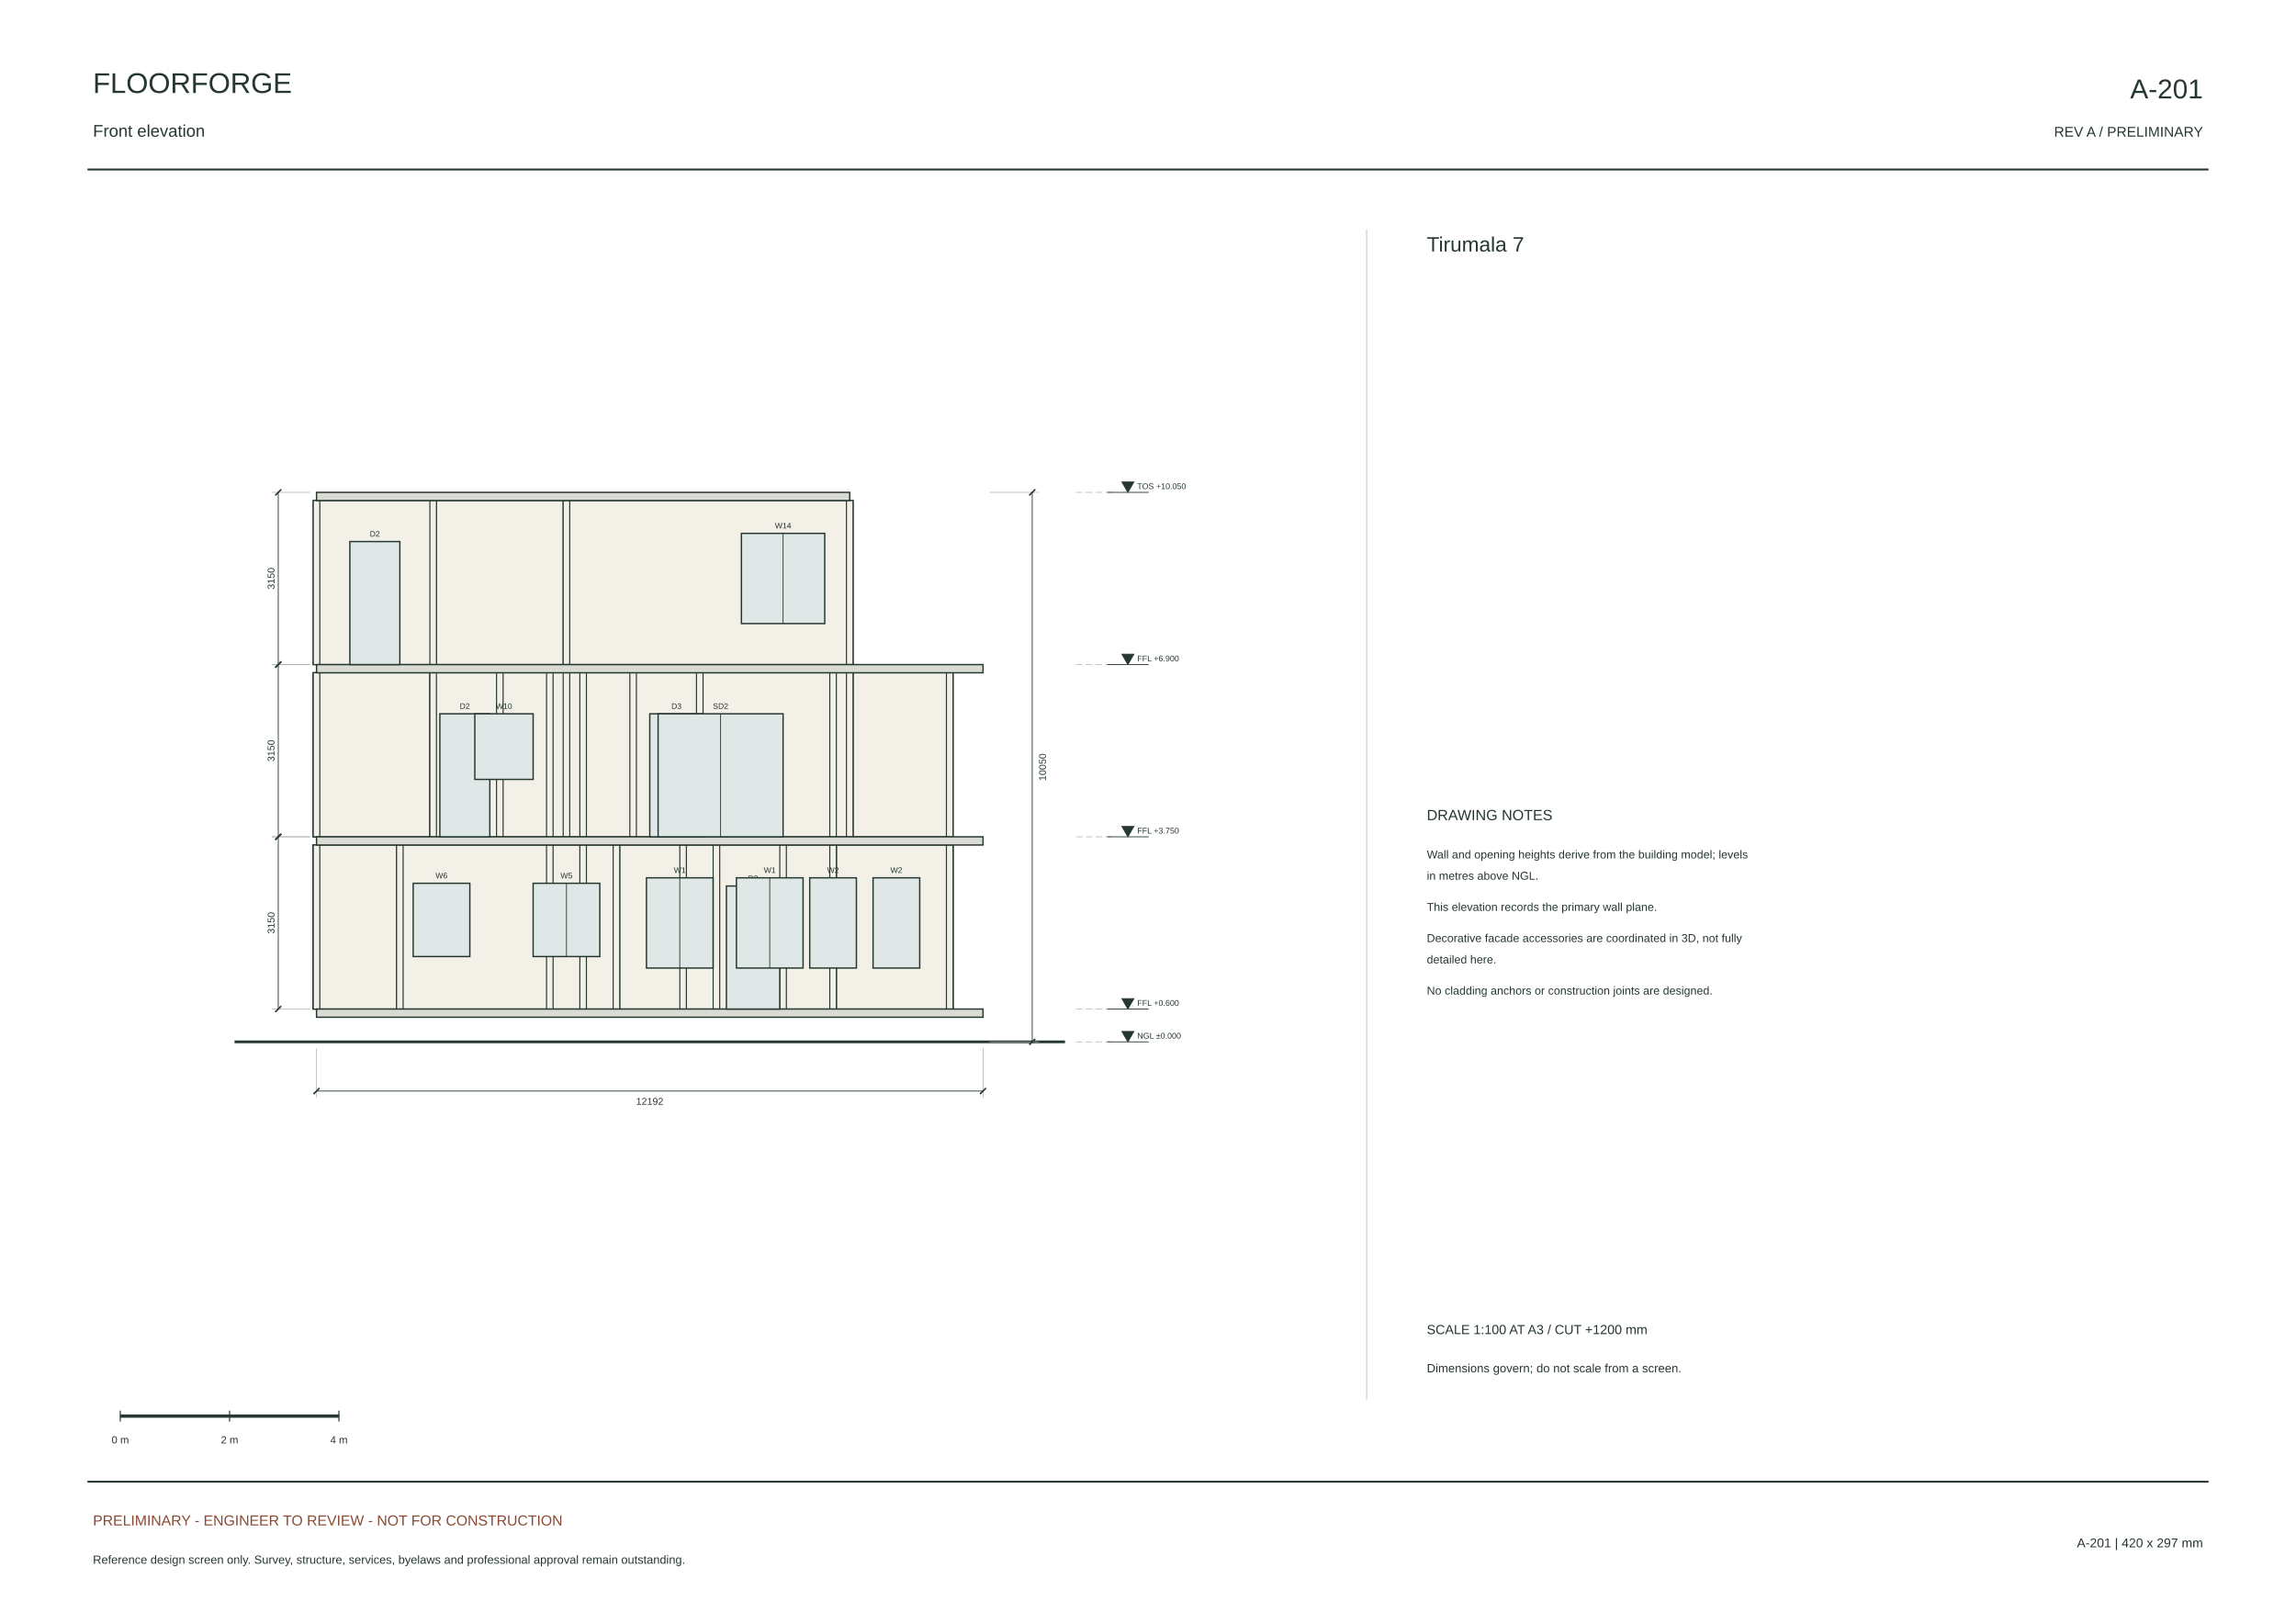
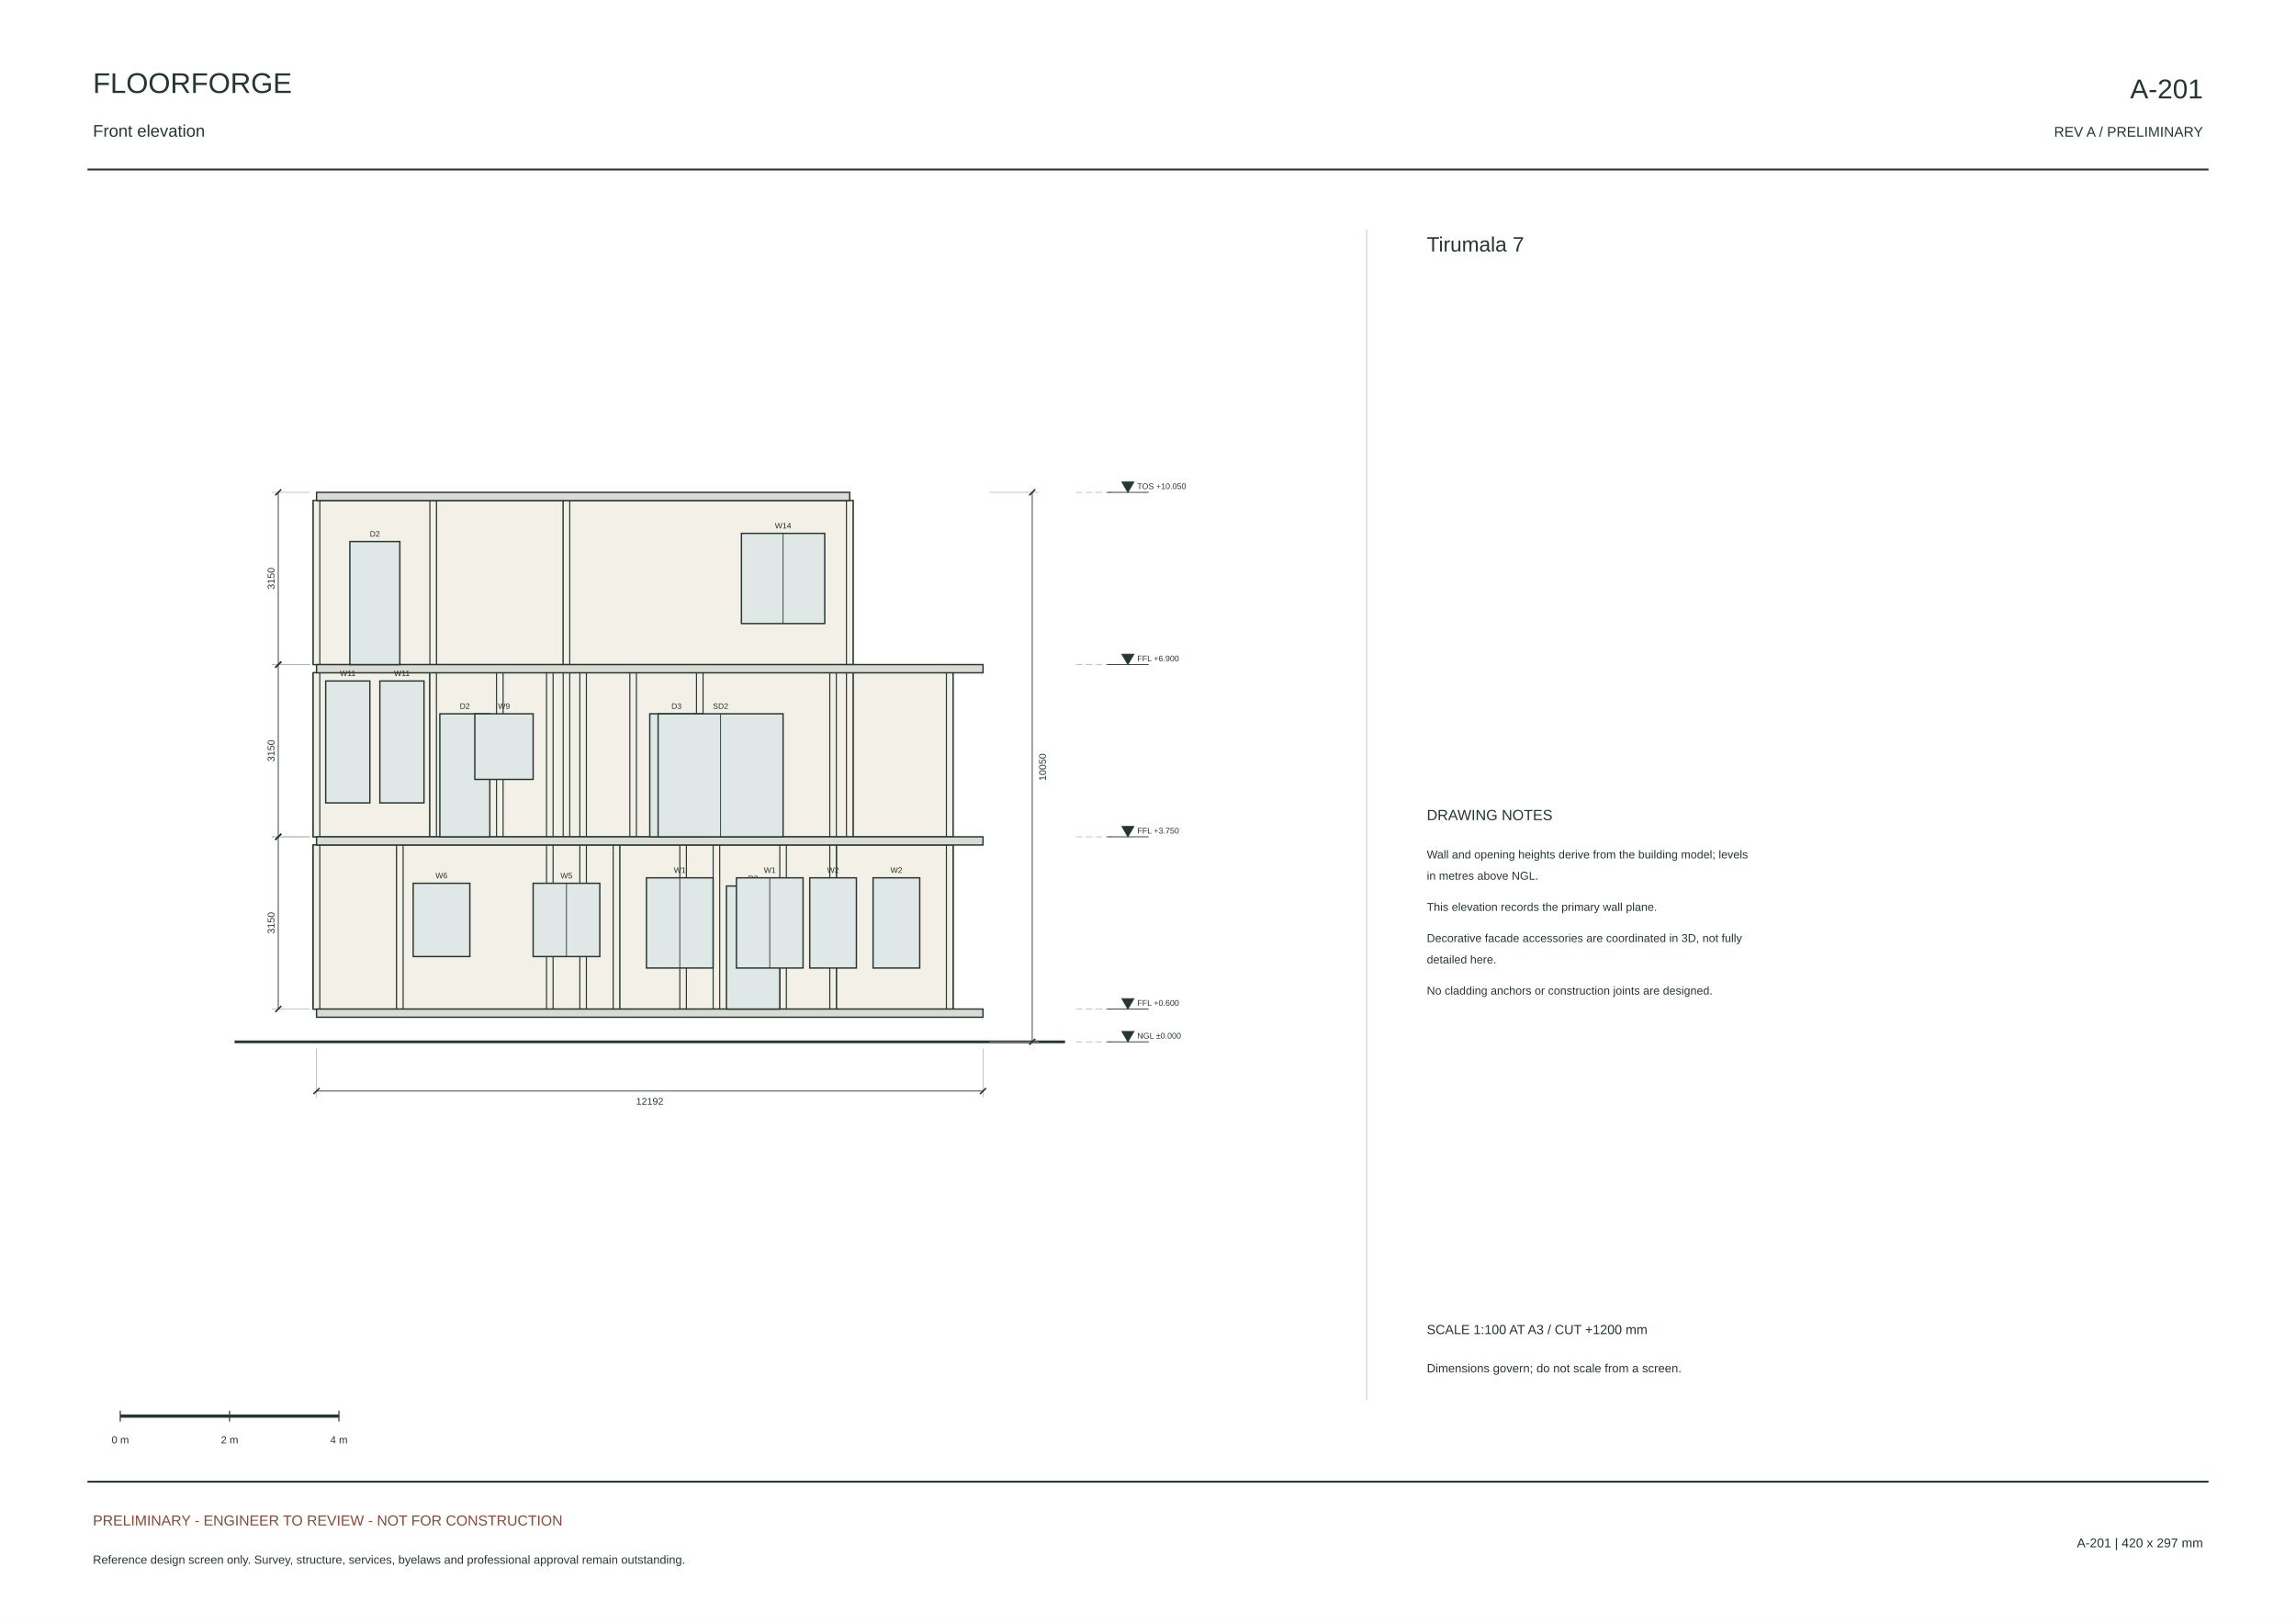
<svg xmlns="http://www.w3.org/2000/svg" width="420mm" height="297mm" viewBox="0 0 420 297">
  <rect width="420" height="297" fill="white" />
  <g font-family="Arial,Helvetica,sans-serif">
    <path d="M 16 31 H 404 M 16 271 H 404" stroke="#25372f" stroke-width=".35" />
    <text x="17" y="17" fill="#25372f" font-size="5.2" text-anchor="start">FLOORFORGE</text>
    <text x="17" y="25" fill="#25372f" font-size="3.1" text-anchor="start">Front elevation</text>
    <text x="403" y="18" fill="#25372f" font-size="5" text-anchor="end">A-201</text>
    <text x="403" y="25" fill="#25372f" font-size="2.6" text-anchor="end">REV A / PRELIMINARY</text>
    <polygon points="99.975,184.55 174.327,184.55 174.327,154.55 99.975,154.55" fill="#f2f0e7" stroke="#25372f" stroke-width="0.2" />
    <polygon points="57.303,184.55 101.174,184.55 101.174,154.55 57.303,154.55" fill="#f2f0e7" stroke="#25372f" stroke-width="0.2" />
    <polygon points="124.359,184.55 143.846,184.55 143.846,154.55 124.359,154.55" fill="#f2f0e7" stroke="#25372f" stroke-width="0.2" />
    <polygon points="99.975,184.55 125.558,184.55 125.558,154.55 99.975,154.55" fill="#f2f0e7" stroke="#25372f" stroke-width="0.2" />
    <polygon points="130.454,184.55 174.327,184.55 174.327,154.55 130.454,154.55" fill="#f2f0e7" stroke="#25372f" stroke-width="0.2" />
    <polygon points="57.303,184.55 101.174,184.55 101.174,154.55 57.303,154.55" fill="#f2f0e7" stroke="#25372f" stroke-width="0.2" />
    <polygon points="130.454,184.55 174.327,184.55 174.327,154.55 130.454,154.55" fill="#f2f0e7" stroke="#25372f" stroke-width="0.2" />
    <polygon points="106.07,184.55 152.99,184.55 152.99,154.55 106.07,154.55" fill="#f2f0e7" stroke="#25372f" stroke-width="0.2" />
    <polygon points="57.303,184.55 73.743,184.55 73.743,154.55 57.303,154.55" fill="#f2f0e7" stroke="#25372f" stroke-width="0.2" />
    <polygon points="106.07,184.55 152.99,184.55 152.99,154.55 106.07,154.55" fill="#f2f0e7" stroke="#25372f" stroke-width="0.2" />
    <polygon points="57.303,184.55 73.743,184.55 73.743,154.55 57.303,154.55" fill="#f2f0e7" stroke="#25372f" stroke-width="0.2" />
    <polygon points="72.543,184.55 113.367,184.55 113.367,154.55 72.543,154.55" fill="#f2f0e7" stroke="#25372f" stroke-width="0.2" />
    <polygon points="173.126,184.55 174.327,184.55 174.327,154.55 173.126,154.55" fill="#f2f0e7" stroke="#25372f" stroke-width="0.2" />
    <polygon points="151.791,184.55 152.99,184.55 152.99,154.55 151.791,154.55" fill="#f2f0e7" stroke="#25372f" stroke-width="0.2" />
    <polygon points="142.647,184.55 143.846,184.55 143.846,154.55 142.647,154.55" fill="#f2f0e7" stroke="#25372f" stroke-width="0.2" />
    <polygon points="130.454,184.55 131.655,184.55 131.655,154.55 130.454,154.55" fill="#f2f0e7" stroke="#25372f" stroke-width="0.2" />
    <polygon points="124.359,184.55 125.558,184.55 125.558,154.55 124.359,154.55" fill="#f2f0e7" stroke="#25372f" stroke-width="0.2" />
    <polygon points="112.166,184.55 113.367,184.55 113.367,154.55 112.166,154.55" fill="#f2f0e7" stroke="#25372f" stroke-width="0.2" />
    <polygon points="106.07,184.55 107.27,184.55 107.27,154.55 106.07,154.55" fill="#f2f0e7" stroke="#25372f" stroke-width="0.2" />
    <polygon points="99.975,184.55 101.174,184.55 101.174,154.55 99.975,154.55" fill="#f2f0e7" stroke="#25372f" stroke-width="0.2" />
    <polygon points="72.543,184.55 73.743,184.55 73.743,154.55 72.543,154.55" fill="#f2f0e7" stroke="#25372f" stroke-width="0.2" />
    <polygon points="57.303,184.55 58.502,184.55 58.502,154.55 57.303,154.55" fill="#f2f0e7" stroke="#25372f" stroke-width="0.2" />
    <polygon points="99.975,153.05 174.327,153.05 174.327,123.05 99.975,123.05" fill="#f2f0e7" stroke="#25372f" stroke-width="0.2" />
    <polygon points="57.303,153.05 92.031,153.05 92.031,123.05 57.303,123.05" fill="#f2f0e7" stroke="#25372f" stroke-width="0.2" />
    <polygon points="90.831,153.05 128.607,153.05 128.607,123.05 90.831,123.05" fill="#f2f0e7" stroke="#25372f" stroke-width="0.2" />
    <polygon points="106.07,153.05 128.607,153.05 128.607,123.05 106.07,123.05" fill="#f2f0e7" stroke="#25372f" stroke-width="0.2" />
    <polygon points="57.303,153.05 92.031,153.05 92.031,123.05 57.303,123.05" fill="#f2f0e7" stroke="#25372f" stroke-width="0.2" />
    <polygon points="127.406,153.05 174.327,153.05 174.327,123.05 127.406,123.05" fill="#f2f0e7" stroke="#25372f" stroke-width="0.2" />
    <polygon points="115.215,153.05 156.038,153.05 156.038,123.05 115.215,123.05" fill="#f2f0e7" stroke="#25372f" stroke-width="0.2" />
    <polygon points="57.303,153.05 79.838,153.05 79.838,123.05 57.303,123.05" fill="#f2f0e7" stroke="#25372f" stroke-width="0.2" />
    <polygon points="78.638,153.05 104.222,153.05 104.222,123.05 78.638,123.05" fill="#f2f0e7" stroke="#25372f" stroke-width="0.2" />
    <polygon points="78.638,153.05 156.038,153.05 156.038,123.05 78.638,123.05" fill="#f2f0e7" stroke="#25372f" stroke-width="0.2" />
    <polygon points="173.126,153.05 174.327,153.05 174.327,123.05 173.126,123.05" fill="#f2f0e7" stroke="#25372f" stroke-width="0.2" />
    <polygon points="154.839,153.05 156.038,153.05 156.038,123.05 154.839,123.05" fill="#f2f0e7" stroke="#25372f" stroke-width="0.2" />
    <polygon points="151.791,153.05 152.99,153.05 152.99,123.05 151.791,123.05" fill="#f2f0e7" stroke="#25372f" stroke-width="0.2" />
    <polygon points="127.406,153.05 128.607,153.05 128.607,123.05 127.406,123.05" fill="#f2f0e7" stroke="#25372f" stroke-width="0.2" />
    <polygon points="115.215,153.05 116.415,153.05 116.415,123.05 115.215,123.05" fill="#f2f0e7" stroke="#25372f" stroke-width="0.2" />
    <polygon points="106.07,153.05 107.27,153.05 107.27,123.05 106.07,123.05" fill="#f2f0e7" stroke="#25372f" stroke-width="0.2" />
    <polygon points="103.022,153.05 104.222,153.05 104.222,123.05 103.022,123.05" fill="#f2f0e7" stroke="#25372f" stroke-width="0.2" />
    <polygon points="99.975,153.05 101.174,153.05 101.174,123.05 99.975,123.05" fill="#f2f0e7" stroke="#25372f" stroke-width="0.2" />
    <polygon points="90.831,153.05 92.031,153.05 92.031,123.05 90.831,123.05" fill="#f2f0e7" stroke="#25372f" stroke-width="0.2" />
    <polygon points="78.638,153.05 79.838,153.05 79.838,123.05 78.638,123.05" fill="#f2f0e7" stroke="#25372f" stroke-width="0.2" />
    <polygon points="57.303,153.05 58.502,153.05 58.502,123.05 57.303,123.05" fill="#f2f0e7" stroke="#25372f" stroke-width="0.2" />
    <polygon points="103.022,121.55 156.038,121.55 156.038,91.55 103.022,91.55" fill="#f2f0e7" stroke="#25372f" stroke-width="0.2" />
    <polygon points="57.303,121.55 104.222,121.55 104.222,91.55 57.303,91.55" fill="#f2f0e7" stroke="#25372f" stroke-width="0.2" />
    <polygon points="78.638,121.55 104.222,121.55 104.222,91.55 78.638,91.55" fill="#f2f0e7" stroke="#25372f" stroke-width="0.2" />
    <polygon points="103.022,121.55 156.038,121.55 156.038,91.55 103.022,91.55" fill="#f2f0e7" stroke="#25372f" stroke-width="0.2" />
    <polygon points="57.303,121.55 79.838,121.55 79.838,91.55 57.303,91.55" fill="#f2f0e7" stroke="#25372f" stroke-width="0.2" />
    <polygon points="154.839,121.55 156.038,121.55 156.038,91.55 154.839,91.55" fill="#f2f0e7" stroke="#25372f" stroke-width="0.2" />
    <polygon points="103.022,121.55 104.222,121.55 104.222,91.55 103.022,91.55" fill="#f2f0e7" stroke="#25372f" stroke-width="0.2" />
    <polygon points="78.638,121.55 79.838,121.55 79.838,91.55 78.638,91.55" fill="#f2f0e7" stroke="#25372f" stroke-width="0.2" />
    <polygon points="57.303,121.55 58.502,121.55 58.502,91.55 57.303,91.55" fill="#f2f0e7" stroke="#25372f" stroke-width="0.2" />
    <polygon points="57.903,186.05 179.822,186.05 179.822,184.55 57.903,184.55" fill="#dadbd4" stroke="#25372f" stroke-width="0.25" />
    <polygon points="57.903,154.55 179.822,154.55 179.822,153.05 57.903,153.05" fill="#dadbd4" stroke="#25372f" stroke-width="0.25" />
    <polygon points="57.903,123.05 179.822,123.05 179.822,121.55 57.903,121.55" fill="#dadbd4" stroke="#25372f" stroke-width="0.25" />
    <polygon points="57.903,91.55 155.439,91.55 155.439,90.05 57.903,90.05" fill="#dadbd4" stroke="#25372f" stroke-width="0.25" />
    <path d="M 42.903 190.55 L 194.822 190.55" fill="none" stroke="#25372f" stroke-width="0.5" />
    <polygon points="132.883,184.55 142.637,184.55 142.637,162.05 132.883,162.05" fill="#dfe8e7" stroke="#25372f" stroke-width="0.25" />
    <text x="137.76" y="161.15" fill="#25372f" font-size="1.45" text-anchor="middle">D3</text>
    <polygon points="159.706,177.05 168.24,177.05 168.24,160.55 159.706,160.55" fill="#dfe8e7" stroke="#25372f" stroke-width="0.25" />
    <text x="163.973" y="159.65" fill="#25372f" font-size="1.45" text-anchor="middle">W2</text>
    <polygon points="148.123,177.05 156.658,177.05 156.658,160.55 148.123,160.55" fill="#dfe8e7" stroke="#25372f" stroke-width="0.25" />
    <text x="152.391" y="159.65" fill="#25372f" font-size="1.45" text-anchor="middle">W2</text>
    <polygon points="134.712,177.05 146.904,177.05 146.904,160.55 134.712,160.55" fill="#dfe8e7" stroke="#25372f" stroke-width="0.25" />
    <path d="M 140.808 177.05 L 140.808 160.55" fill="none" stroke="#25372f" stroke-width="0.15" />
    <text x="140.808" y="159.65" fill="#25372f" font-size="1.45" text-anchor="middle">W1</text>
    <polygon points="118.253,177.05 130.445,177.05 130.445,160.55 118.253,160.55" fill="#dfe8e7" stroke="#25372f" stroke-width="0.25" />
    <path d="M 124.349 177.05 L 124.349 160.55" fill="none" stroke="#25372f" stroke-width="0.15" />
    <text x="124.349" y="159.65" fill="#25372f" font-size="1.45" text-anchor="middle">W1</text>
    <polygon points="97.526,174.95 109.719,174.95 109.719,161.55 97.526,161.55" fill="#dfe8e7" stroke="#25372f" stroke-width="0.25" />
    <path d="M 103.623 174.95 L 103.623 161.55" fill="none" stroke="#25372f" stroke-width="0.15" />
    <text x="103.623" y="160.65" fill="#25372f" font-size="1.45" text-anchor="middle">W5</text>
    <polygon points="75.581,174.95 85.944,174.95 85.944,161.55 75.581,161.55" fill="#dfe8e7" stroke="#25372f" stroke-width="0.25" />
    <text x="80.763" y="160.65" fill="#25372f" font-size="1.45" text-anchor="middle">W6</text>
    <polygon points="118.862,153.05 128.616,153.05 128.616,130.55 118.862,130.55" fill="#dfe8e7" stroke="#25372f" stroke-width="0.25" />
    <text x="123.739" y="129.65" fill="#25372f" font-size="1.45" text-anchor="middle">D3</text>
    <polygon points="120.386,153.05 143.246,153.05 143.246,130.55 120.386,130.55" fill="#dfe8e7" stroke="#25372f" stroke-width="0.25" />
    <path d="M 131.816 153.05 L 131.816 130.55" fill="none" stroke="#25372f" stroke-width="0.15" />
    <text x="131.816" y="129.65" fill="#25372f" font-size="1.45" text-anchor="middle">SD2</text>
    <polygon points="80.458,153.05 89.602,153.05 89.602,130.55 80.458,130.55" fill="#dfe8e7" stroke="#25372f" stroke-width="0.25" />
    <text x="85.03" y="129.65" fill="#25372f" font-size="1.45" text-anchor="middle">D2</text>
    <polygon points="86.859,142.55 97.526,142.55 97.526,130.55 86.859,130.55" fill="#dfe8e7" stroke="#25372f" stroke-width="0.25" />
-     <text x="92.192" y="129.65" fill="#25372f" font-size="1.45" text-anchor="middle">W10</text>
+     <text x="92.192" y="129.65" fill="#25372f" font-size="1.45" text-anchor="middle">W9</text>
+     <polygon points="69.485,146.85 77.562,146.85 77.562,124.55 69.485,124.55" fill="#dfe8e7" stroke="#25372f" stroke-width="0.25" />
+     <text x="73.523" y="123.65" fill="#25372f" font-size="1.45" text-anchor="middle">W11</text>
+     <polygon points="59.579,146.85 67.656,146.85 67.656,124.55 59.579,124.55" fill="#dfe8e7" stroke="#25372f" stroke-width="0.25" />
+     <text x="63.617" y="123.65" fill="#25372f" font-size="1.45" text-anchor="middle">W11</text>
    <polygon points="63.998,121.55 73.142,121.55 73.142,99.05 63.998,99.05" fill="#dfe8e7" stroke="#25372f" stroke-width="0.25" />
    <text x="68.57" y="98.15" fill="#25372f" font-size="1.45" text-anchor="middle">D2</text>
    <polygon points="135.626,114.05 150.867,114.05 150.867,97.55 135.626,97.55" fill="#dfe8e7" stroke="#25372f" stroke-width="0.25" />
    <path d="M 143.246 114.05 L 143.246 97.55" fill="none" stroke="#25372f" stroke-width="0.15" />
    <text x="143.246" y="96.65" fill="#25372f" font-size="1.45" text-anchor="middle">W14</text>
    <path d="M 57.903 191.75 L 57.903 200.75" fill="none" stroke="#a8afa4" stroke-width="0.12" />
    <path d="M 179.822 191.75 L 179.822 200.75" fill="none" stroke="#a8afa4" stroke-width="0.12" />
    <path d="M 57.903 199.55 L 179.822 199.55" fill="none" stroke="#25372f" stroke-width="0.15" />
    <path d="M 57.352 200.1 L 58.453 199" fill="none" stroke="#25372f" stroke-width="0.28" />
    <path d="M 179.273 200.1 L 180.373 199" fill="none" stroke="#25372f" stroke-width="0.28" />
    <text x="118.862" y="202.05" fill="#25372f" font-size="1.8" text-anchor="middle">12192</text>
    <path d="M 181.023 190.55 L 190.023 190.55" fill="none" stroke="#a8afa4" stroke-width="0.12" />
    <path d="M 181.023 90.05 L 190.023 90.05" fill="none" stroke="#a8afa4" stroke-width="0.12" />
    <path d="M 188.822 190.55 L 188.822 90.05" fill="none" stroke="#25372f" stroke-width="0.15" />
    <path d="M 188.273 191.1 L 189.373 190" fill="none" stroke="#25372f" stroke-width="0.28" />
    <path d="M 188.273 90.6 L 189.373 89.5" fill="none" stroke="#25372f" stroke-width="0.28" />
    <text x="191.322" y="140.3" fill="#25372f" font-size="1.8" text-anchor="middle" transform="rotate(-90.0 191.3225 140.3)">10050</text>
    <path d="M 56.703 184.55 L 49.703 184.55" fill="none" stroke="#a8afa4" stroke-width="0.12" />
    <path d="M 56.703 153.05 L 49.703 153.05" fill="none" stroke="#a8afa4" stroke-width="0.12" />
    <path d="M 50.903 184.55 L 50.903 153.05" fill="none" stroke="#25372f" stroke-width="0.15" />
    <path d="M 50.352 185.1 L 51.453 184" fill="none" stroke="#25372f" stroke-width="0.28" />
    <path d="M 50.352 153.6 L 51.453 152.5" fill="none" stroke="#25372f" stroke-width="0.28" />
    <text x="50.203" y="168.8" fill="#25372f" font-size="1.8" text-anchor="middle" transform="rotate(-90.0 50.2025 168.8)">3150</text>
    <path d="M 56.703 153.05 L 49.703 153.05" fill="none" stroke="#a8afa4" stroke-width="0.12" />
    <path d="M 56.703 121.55 L 49.703 121.55" fill="none" stroke="#a8afa4" stroke-width="0.12" />
    <path d="M 50.903 153.05 L 50.903 121.55" fill="none" stroke="#25372f" stroke-width="0.15" />
    <path d="M 50.352 153.6 L 51.453 152.5" fill="none" stroke="#25372f" stroke-width="0.28" />
    <path d="M 50.352 122.1 L 51.453 121" fill="none" stroke="#25372f" stroke-width="0.28" />
    <text x="50.203" y="137.3" fill="#25372f" font-size="1.8" text-anchor="middle" transform="rotate(-90.0 50.2025 137.3)">3150</text>
    <path d="M 56.703 121.55 L 49.703 121.55" fill="none" stroke="#a8afa4" stroke-width="0.12" />
    <path d="M 56.703 90.05 L 49.703 90.05" fill="none" stroke="#a8afa4" stroke-width="0.12" />
    <path d="M 50.903 121.55 L 50.903 90.05" fill="none" stroke="#25372f" stroke-width="0.15" />
    <path d="M 50.352 122.1 L 51.453 121" fill="none" stroke="#25372f" stroke-width="0.28" />
    <path d="M 50.352 90.6 L 51.453 89.5" fill="none" stroke="#25372f" stroke-width="0.28" />
    <text x="50.203" y="105.8" fill="#25372f" font-size="1.8" text-anchor="middle" transform="rotate(-90.0 50.2025 105.8)">3150</text>
    <path d="M 196.822 190.55 L 203.822 190.55" fill="none" stroke="#a8afa4" stroke-width="0.12" stroke-dasharray="1.2 .6" />
    <polygon points="205.222,188.65 207.423,188.65 206.322,190.55" fill="#25372f" stroke="#25372f" stroke-width="0.15" />
    <path d="M 202.523 190.55 L 210.123 190.55" fill="none" stroke="#25372f" stroke-width="0.15" />
    <text x="208.023" y="189.95" fill="#25372f" font-size="1.5" text-anchor="start">NGL ±0.000</text>
    <path d="M 196.822 184.55 L 203.822 184.55" fill="none" stroke="#a8afa4" stroke-width="0.12" stroke-dasharray="1.2 .6" />
    <polygon points="205.222,182.65 207.423,182.65 206.322,184.55" fill="#25372f" stroke="#25372f" stroke-width="0.15" />
    <path d="M 202.523 184.55 L 210.123 184.55" fill="none" stroke="#25372f" stroke-width="0.15" />
    <text x="208.023" y="183.95" fill="#25372f" font-size="1.5" text-anchor="start">FFL +0.600</text>
    <path d="M 196.822 153.05 L 203.822 153.05" fill="none" stroke="#a8afa4" stroke-width="0.12" stroke-dasharray="1.2 .6" />
    <polygon points="205.222,151.15 207.423,151.15 206.322,153.05" fill="#25372f" stroke="#25372f" stroke-width="0.15" />
    <path d="M 202.523 153.05 L 210.123 153.05" fill="none" stroke="#25372f" stroke-width="0.15" />
    <text x="208.023" y="152.45" fill="#25372f" font-size="1.5" text-anchor="start">FFL +3.750</text>
    <path d="M 196.822 121.55 L 203.822 121.55" fill="none" stroke="#a8afa4" stroke-width="0.12" stroke-dasharray="1.2 .6" />
    <polygon points="205.222,119.65 207.423,119.65 206.322,121.55" fill="#25372f" stroke="#25372f" stroke-width="0.15" />
    <path d="M 202.523 121.55 L 210.123 121.55" fill="none" stroke="#25372f" stroke-width="0.15" />
    <text x="208.023" y="120.95" fill="#25372f" font-size="1.5" text-anchor="start">FFL +6.900</text>
    <path d="M 196.822 90.05 L 203.822 90.05" fill="none" stroke="#a8afa4" stroke-width="0.12" stroke-dasharray="1.2 .6" />
    <polygon points="205.222,88.15 207.423,88.15 206.322,90.05" fill="#25372f" stroke="#25372f" stroke-width="0.15" />
    <path d="M 202.523 90.05 L 210.123 90.05" fill="none" stroke="#25372f" stroke-width="0.15" />
    <text x="208.023" y="89.45" fill="#25372f" font-size="1.5" text-anchor="start">TOS +10.050</text>
    <path d="M 250 42 V 256" stroke="#c9d0c7" stroke-width=".2" />
    <text x="261" y="46" fill="#25372f" font-size="3.8" text-anchor="start">Tirumala 7</text>
    <text x="261" y="150" fill="#25372f" font-size="2.7" text-anchor="start">DRAWING NOTES</text>
    <text x="261" y="157" fill="#25372f" font-size="2.1" text-anchor="start">Wall and opening heights derive from the building model; levels</text>
    <text x="261" y="160.9" fill="#25372f" font-size="2.1" text-anchor="start">in metres above NGL.</text>
    <text x="261" y="166.6" fill="#25372f" font-size="2.1" text-anchor="start">This elevation records the primary wall plane.</text>
    <text x="261" y="172.3" fill="#25372f" font-size="2.1" text-anchor="start">Decorative facade accessories are coordinated in 3D, not fully</text>
    <text x="261" y="176.2" fill="#25372f" font-size="2.1" text-anchor="start">detailed here.</text>
    <text x="261" y="181.9" fill="#25372f" font-size="2.1" text-anchor="start">No cladding anchors or construction joints are designed.</text>
    <text x="261" y="244" fill="#25372f" font-size="2.4" text-anchor="start">SCALE 1:100 AT A3 / CUT +1200 mm</text>
    <text x="261" y="251" fill="#25372f" font-size="2.2" text-anchor="start">Dimensions govern; do not scale from a screen.</text>
    <path d="M 22 259 H 62.0" stroke="#25372f" stroke-width=".6" />
    <path d="M 22.0 258 V 260" stroke="#25372f" stroke-width=".2" />
    <text x="22" y="264" fill="#25372f" font-size="1.9" text-anchor="middle">0 m</text>
    <path d="M 42.0 258 V 260" stroke="#25372f" stroke-width=".2" />
    <text x="42" y="264" fill="#25372f" font-size="1.9" text-anchor="middle">2 m</text>
    <path d="M 62.0 258 V 260" stroke="#25372f" stroke-width=".2" />
    <text x="62" y="264" fill="#25372f" font-size="1.9" text-anchor="middle">4 m</text>
    <text x="17" y="279" fill="#8a4933" font-size="2.65" text-anchor="start">PRELIMINARY - ENGINEER TO REVIEW - NOT FOR CONSTRUCTION</text>
    <text x="17" y="286" fill="#25372f" font-size="2.15" text-anchor="start">Reference design screen only. Survey, structure, services, byelaws and professional approval remain outstanding.</text>
    <text x="403" y="283" fill="#25372f" font-size="2.35" text-anchor="end">A-201  |  420 x 297 mm</text>
  </g>
</svg>
